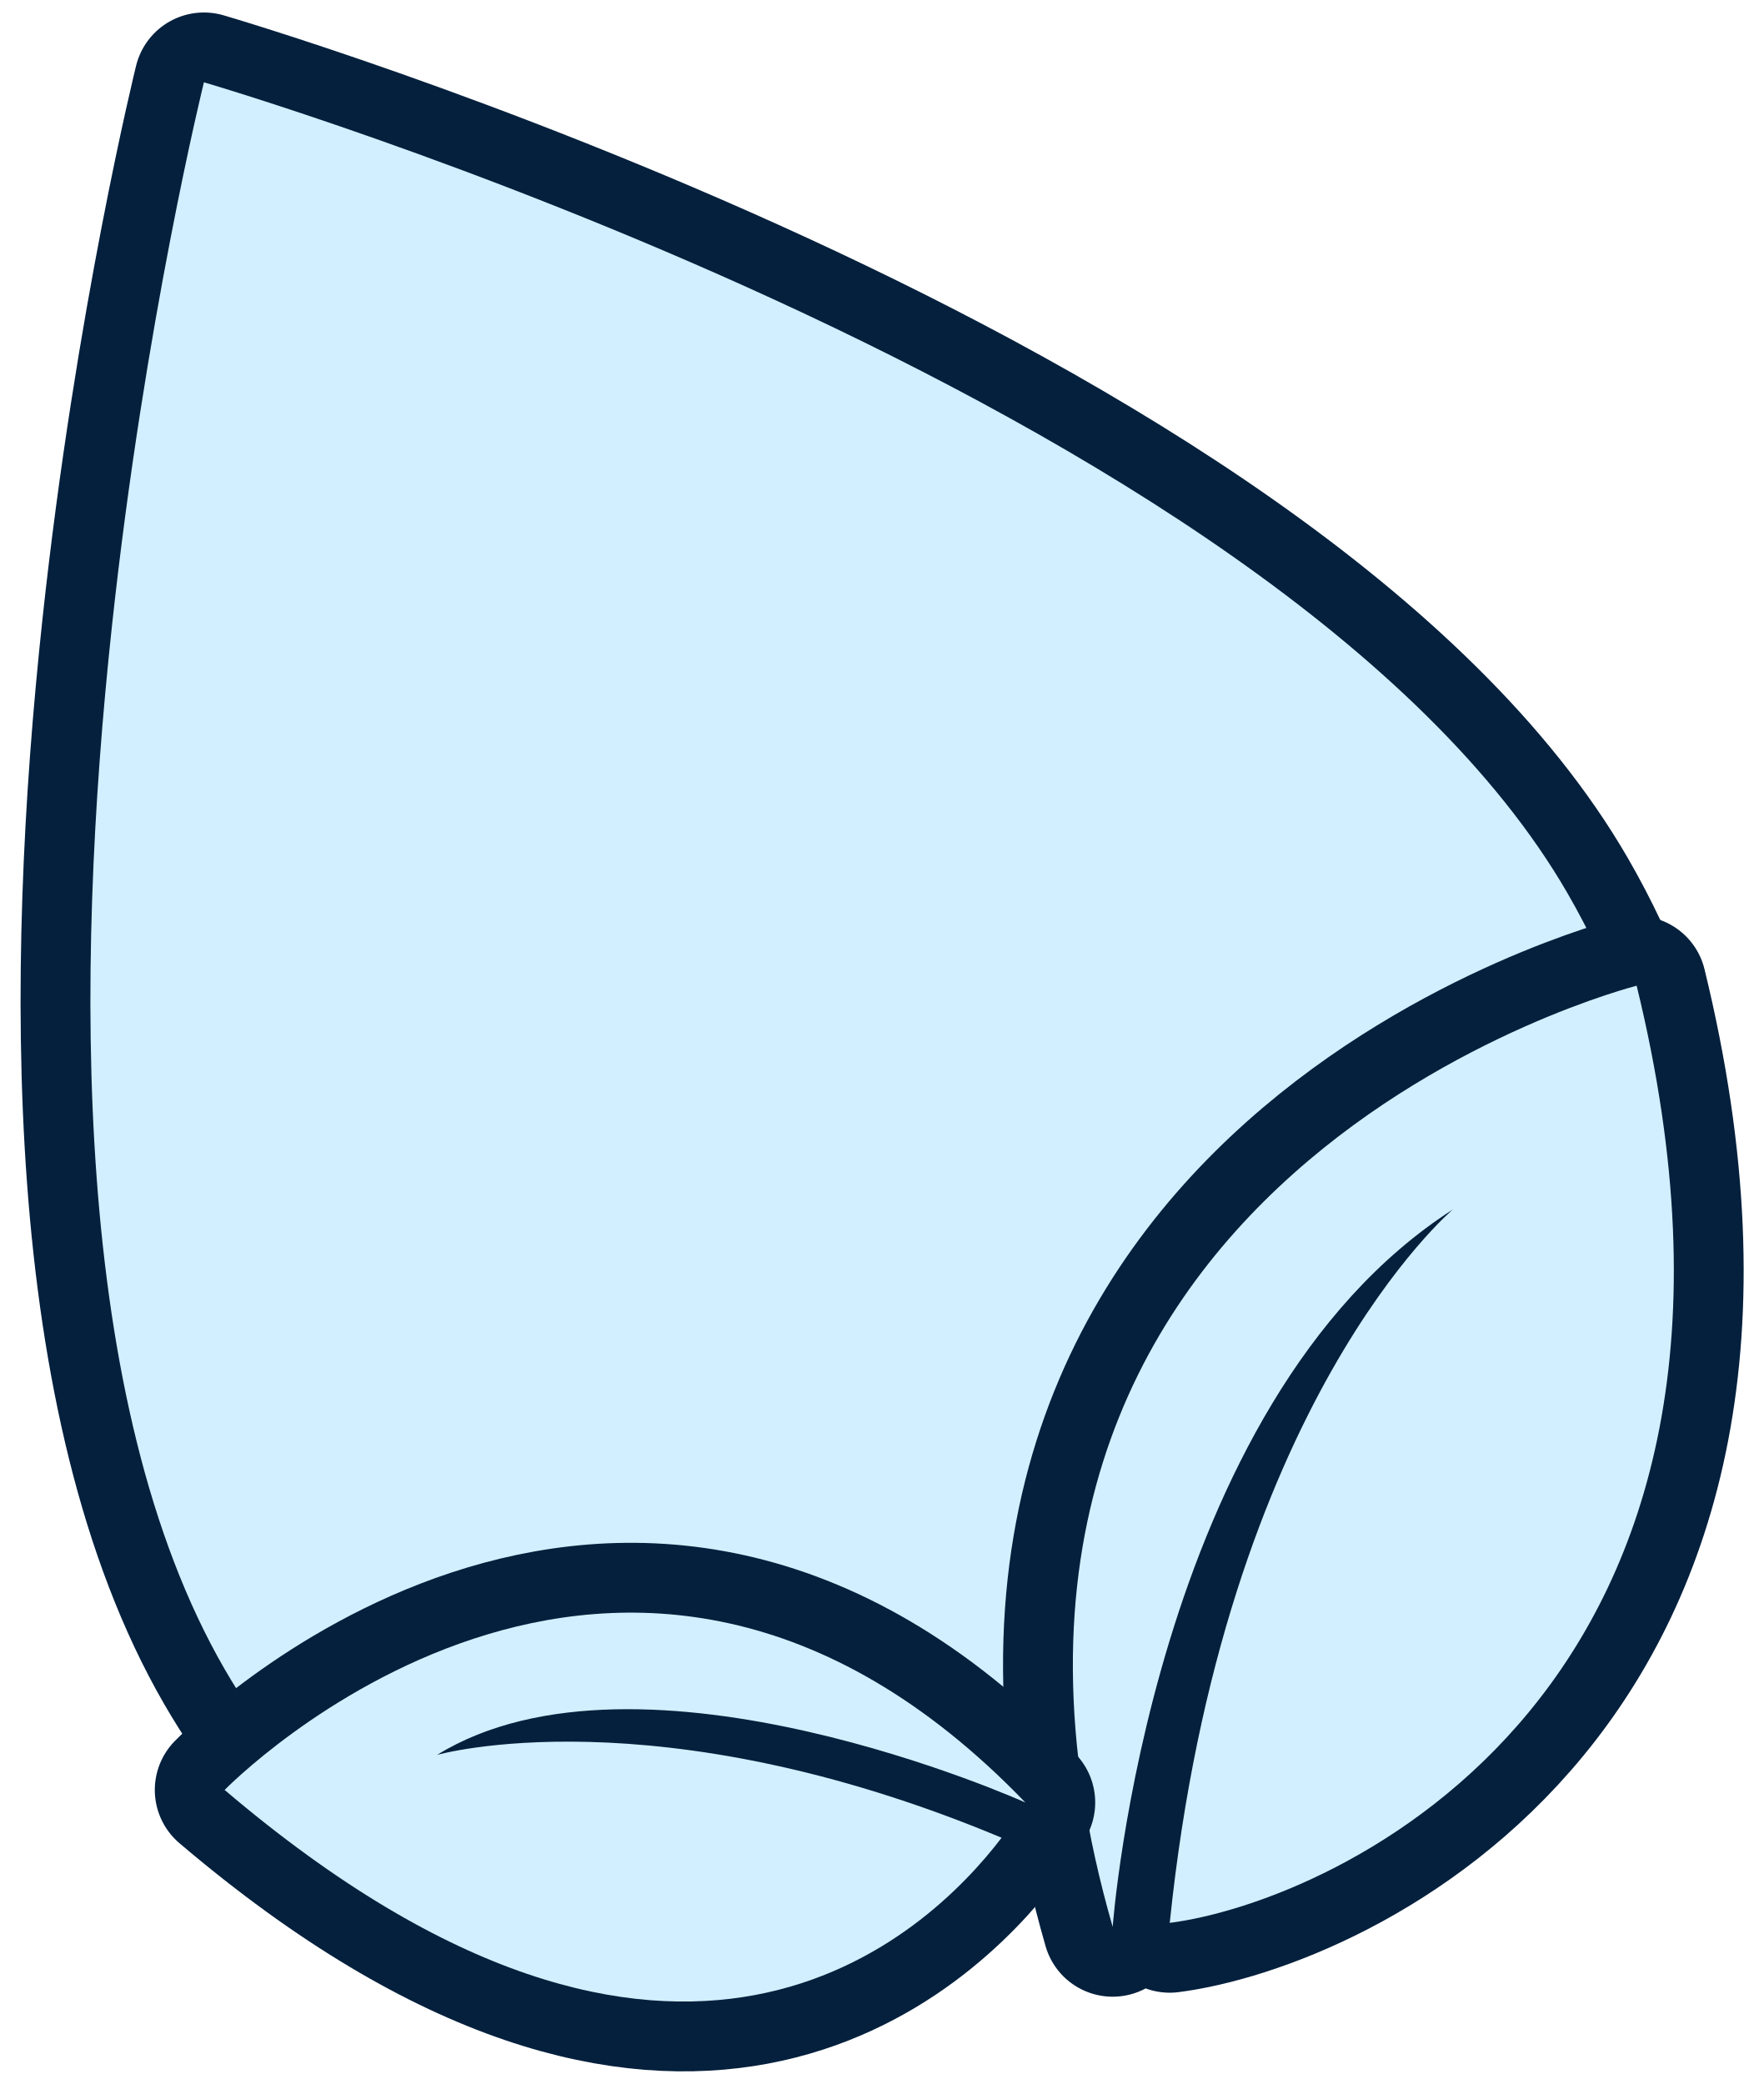
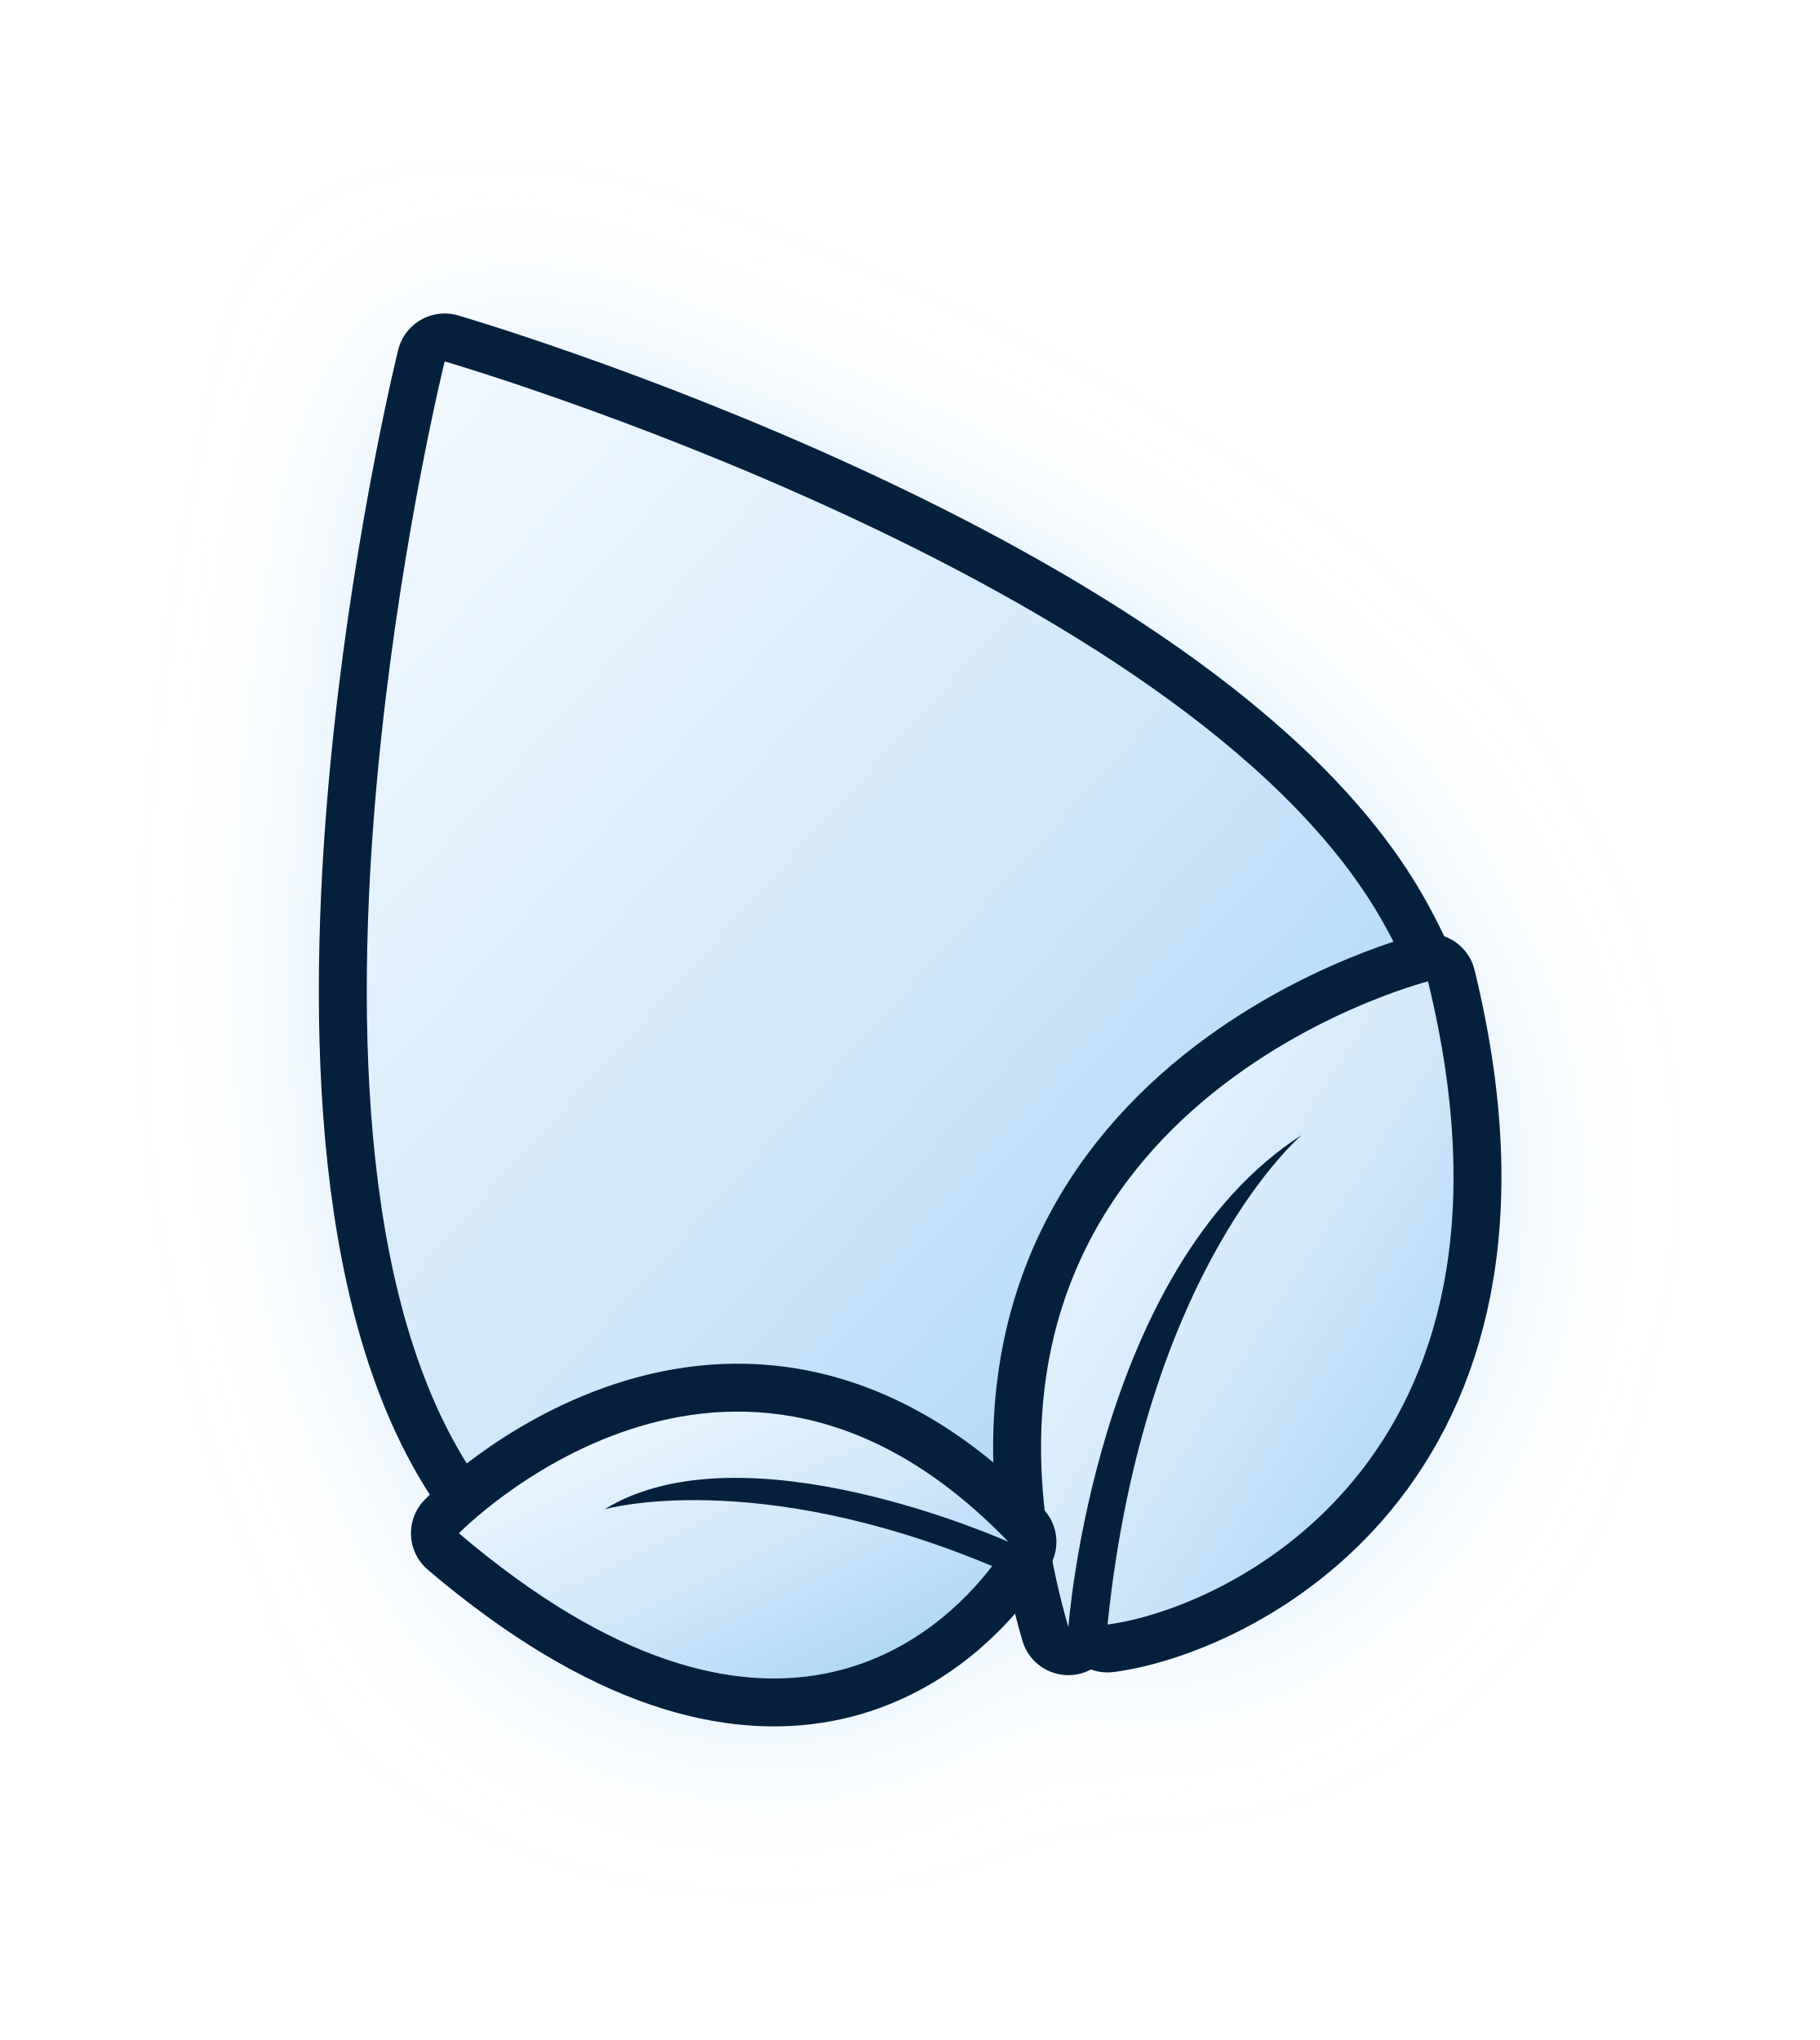
- <svg xmlns="http://www.w3.org/2000/svg" width="22" height="26" viewBox="83.1 49.2 275.4 328.3">
-   <g fill="#D2EFFF" stroke="#04203d" stroke-width="22" stroke-linejoin="round" paint-order="stroke">
+ <svg xmlns="http://www.w3.org/2000/svg" width="33" height="37" viewBox="13.1 -20.8 415.4 468.3">
+   <defs>
+     <linearGradient id="f" x1="0" y1="0" x2="1" y2="1">
+       <stop offset="0" stop-color="#f4faff" />
+       <stop offset=".55" stop-color="#cfe7fa" />
+       <stop offset="1" stop-color="#9fd0f4" />
+     </linearGradient>
+     <filter id="g" x="-40%" y="-40%" width="180%" height="180%">
+       <feGaussianBlur stdDeviation="22" />
+     </filter>
+   </defs>
+   <g fill="#8cc8f3" opacity=".55" filter="url(#g)">
+     <path d="M114.027 62.167C114.027 62.167 104.688 99.89 99.509 148.085C93.665 202.495 93.103 270.253 117.261 312.095C118.544 314.318 119.897 316.461 121.294 318.58C124.804 315.861 129.262 312.748 134.501 309.723C156.901 296.79 200.427 282.015 244.554 324.413C242.291 300.76 246.147 279.308 256.114 260.371C266.328 240.964 282.544 224.751 304.338 212.168C316.722 205.018 327.73 200.953 333.605 199.062C332.15 195.976 330.572 192.942 328.839 189.94C283.607 111.596 114.027 62.167 114.027 62.167Z" />
+     <path d="M266.167 352.118C274.637 270.057 310.778 239.723 310.778 239.723C263.196 270.274 257.178 352.747 257.178 352.747C222.987 234.062 339.717 204.483 339.717 204.483C366.937 315.896 291.879 348.82 266.167 352.118Z" />
+     <path d="M239.681 338.705C185.034 315.851 150.745 325.66 150.745 325.66C182.881 305.856 243.425 333.156 243.425 333.156C179.729 267.031 117.289 331.177 117.289 331.177C188.719 391.933 227.997 354.034 239.681 338.705Z" />
+   </g>
+   <g fill="url(#f)" stroke="#04203d" stroke-width="22" stroke-linejoin="round" paint-order="stroke">
    <path d="M114.027 62.167C114.027 62.167 104.688 99.89 99.509 148.085C93.665 202.495 93.103 270.253 117.261 312.095C118.544 314.318 119.897 316.461 121.294 318.58C124.804 315.861 129.262 312.748 134.501 309.723C156.901 296.79 200.427 282.015 244.554 324.413C242.291 300.76 246.147 279.308 256.114 260.371C266.328 240.964 282.544 224.751 304.338 212.168C316.722 205.018 327.73 200.953 333.605 199.062C332.15 195.976 330.572 192.942 328.839 189.94C283.607 111.596 114.027 62.167 114.027 62.167Z" />
    <path d="M266.167 352.118C274.637 270.057 310.778 239.723 310.778 239.723C263.196 270.274 257.178 352.747 257.178 352.747C222.987 234.062 339.717 204.483 339.717 204.483C366.937 315.896 291.879 348.82 266.167 352.118Z" />
    <path d="M239.681 338.705C185.034 315.851 150.745 325.66 150.745 325.66C182.881 305.856 243.425 333.156 243.425 333.156C179.729 267.031 117.289 331.177 117.289 331.177C188.719 391.933 227.997 354.034 239.681 338.705Z" />
  </g>
</svg>
